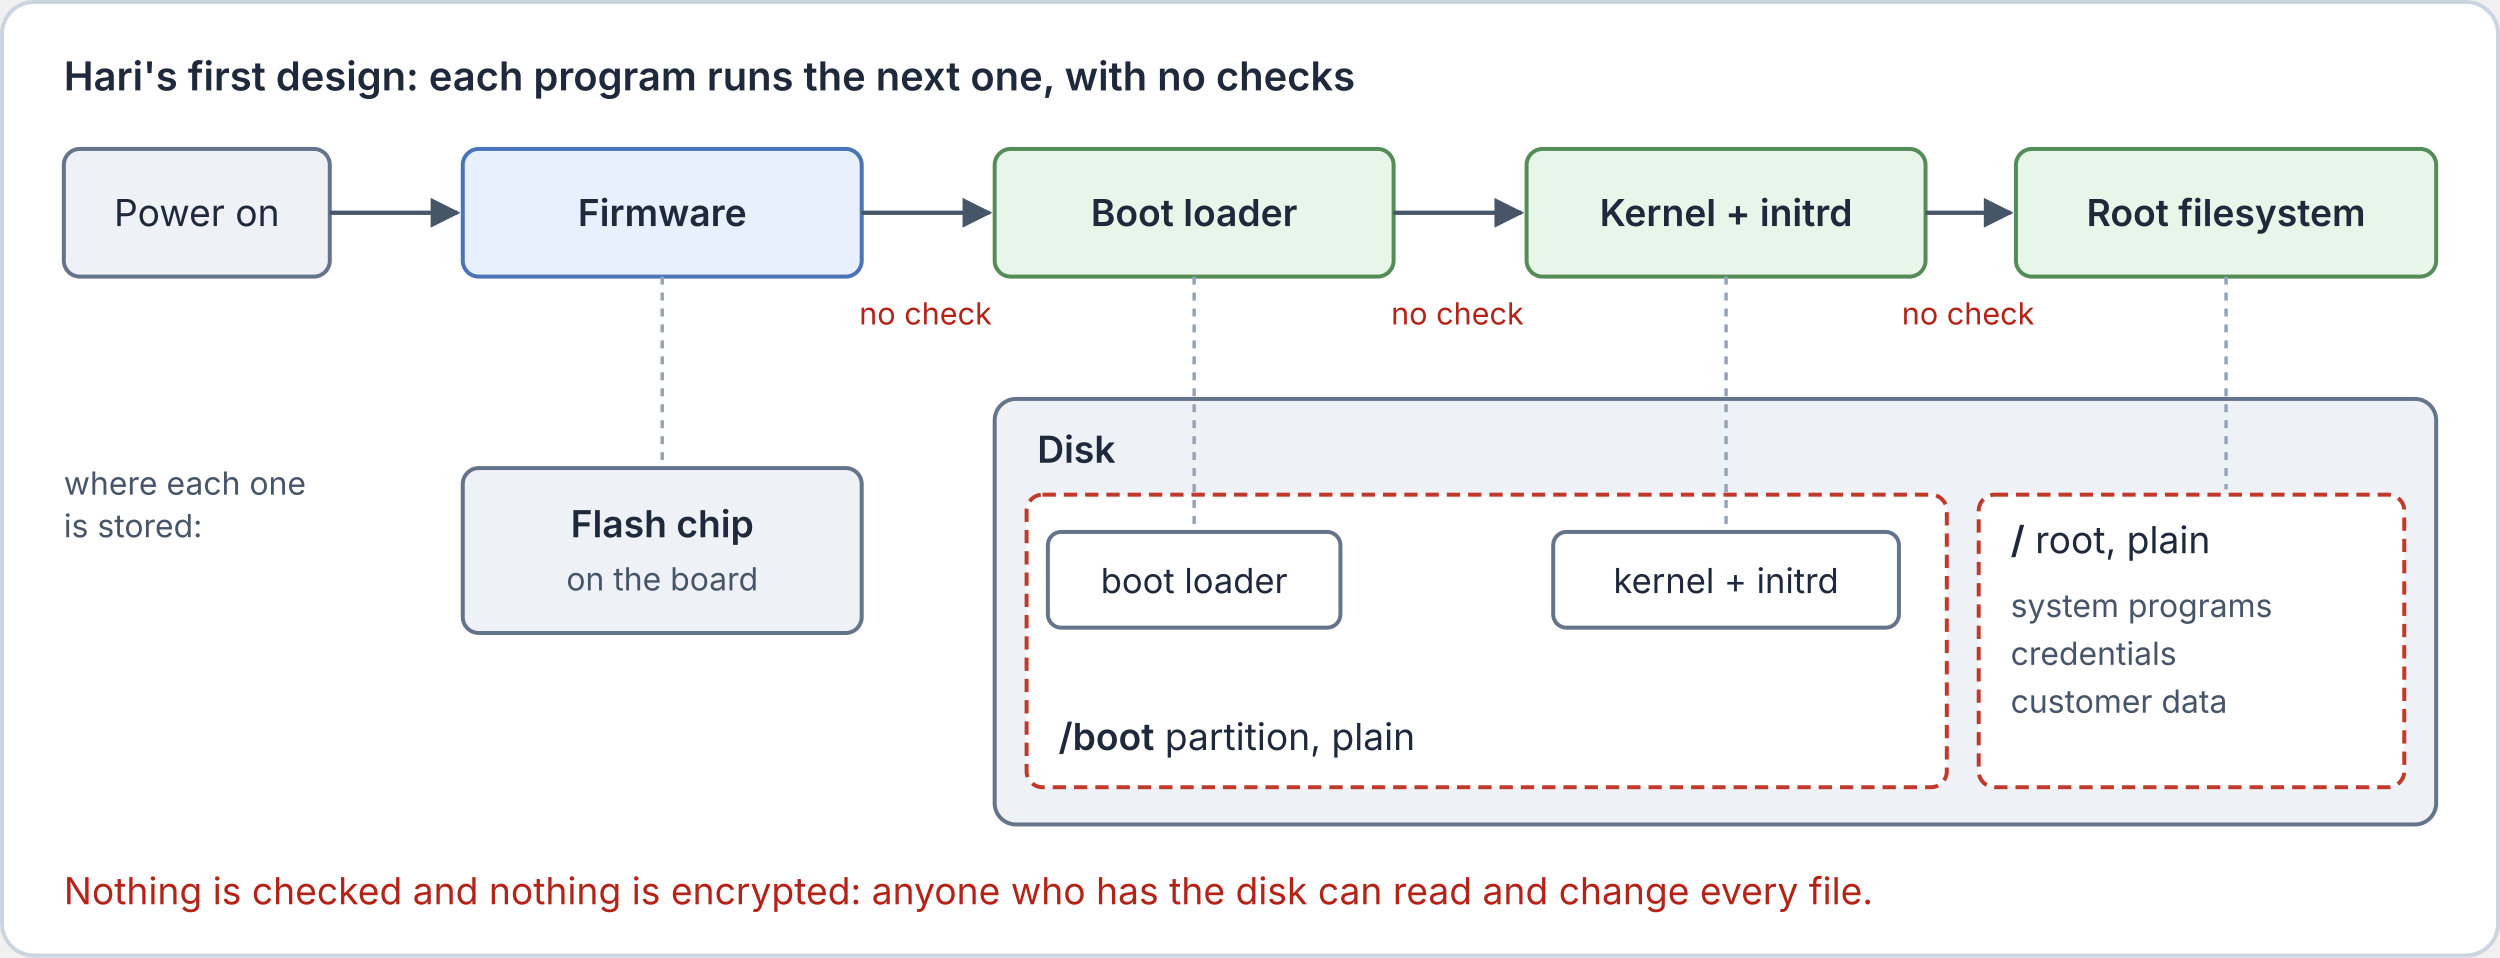
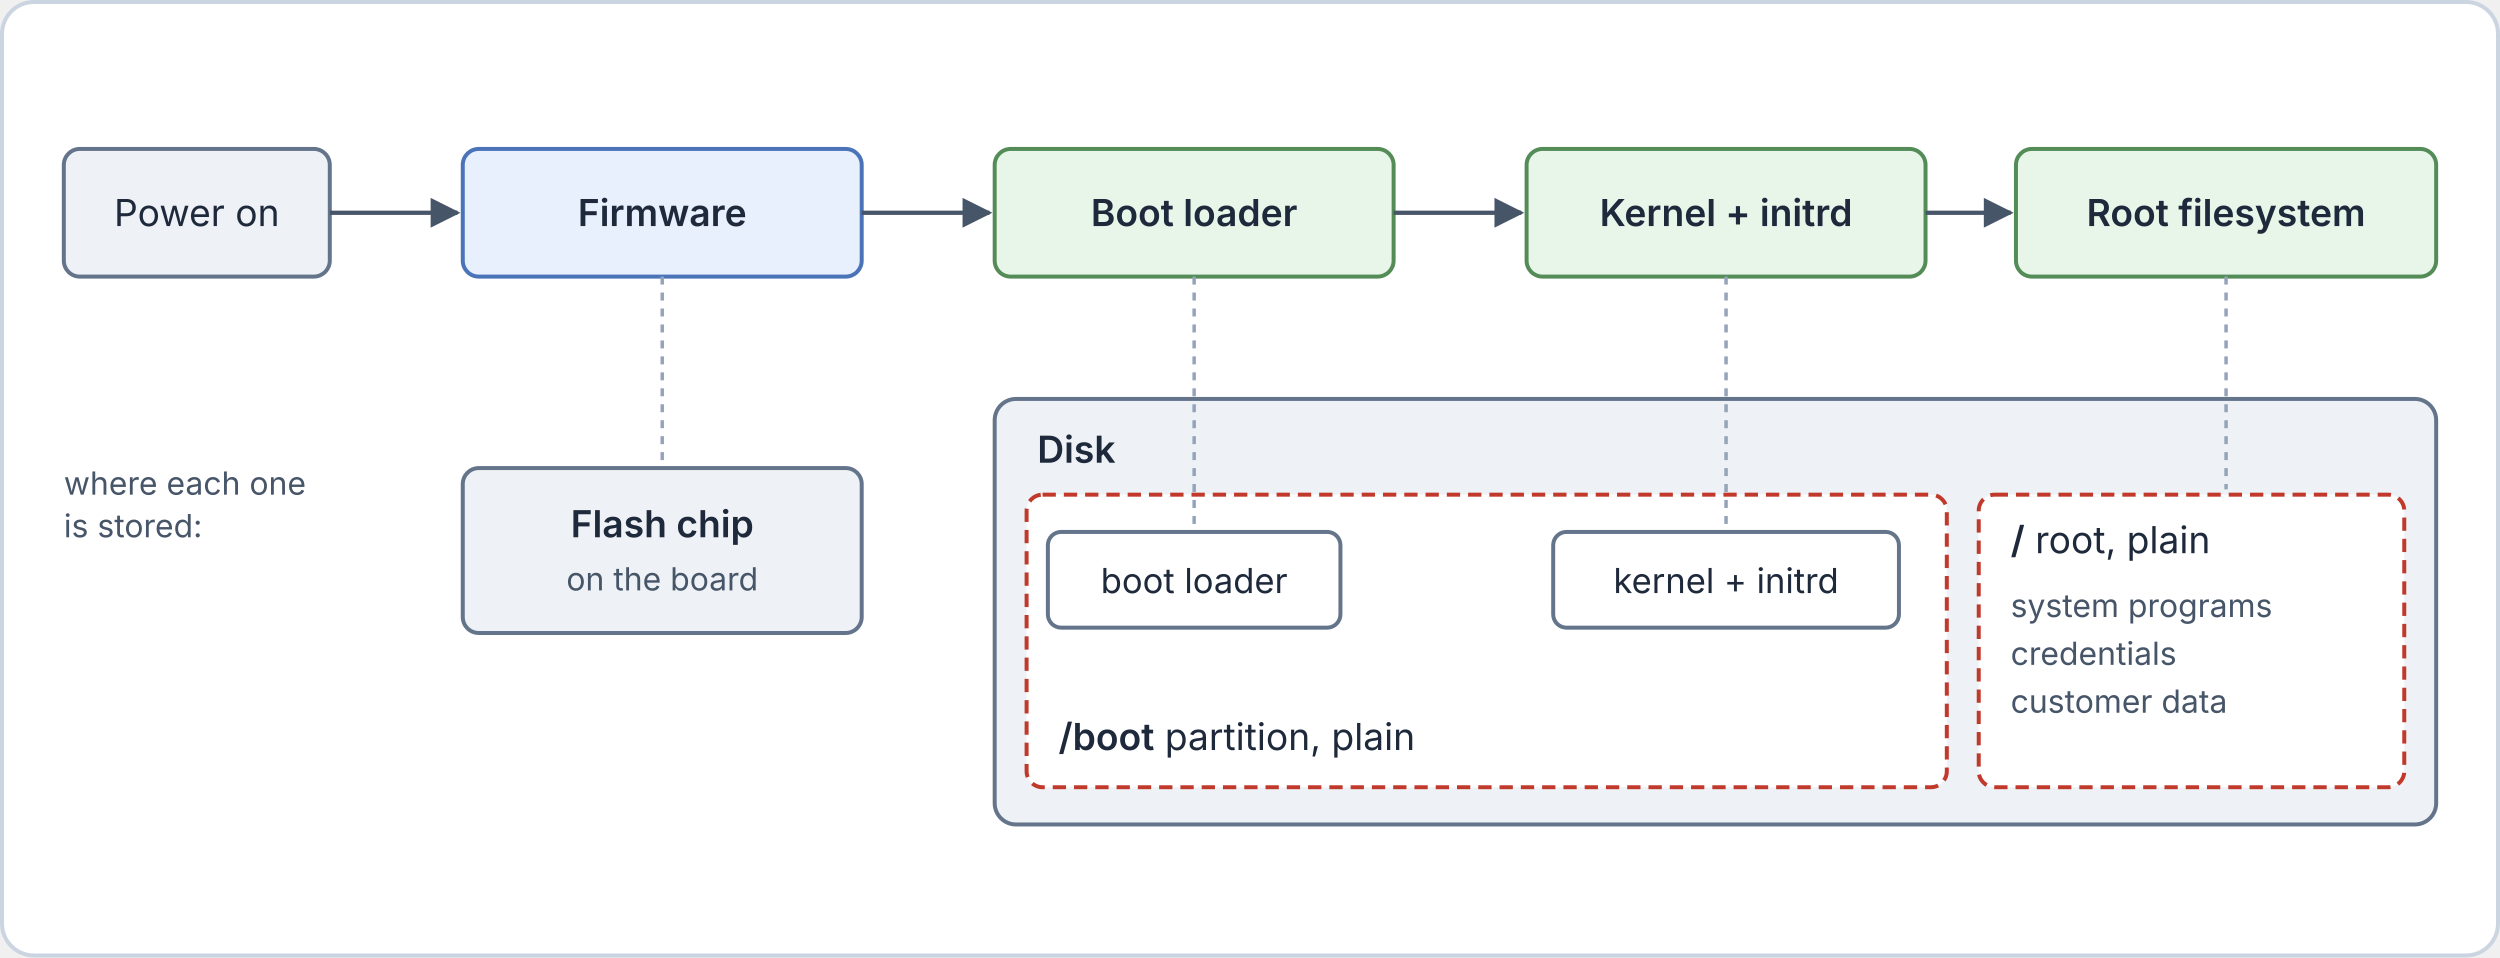
<svg xmlns="http://www.w3.org/2000/svg" viewBox="0 0 940 360" width="940" height="360">
  <style>
    text { font-family: Inter, "Segoe UI", Helvetica, Arial, sans-serif; font-size: 14px; fill: #1e293b; }
    .t { font-weight: 600; }
    .h { font-weight: 600; font-size: 15px; }
    .s { font-size: 12px; fill: #475569; }
    .c { text-anchor: middle; }
    .red { fill: #b42318; }
    rect { stroke-width: 1.5; }
    .bg { fill: #ffffff; stroke: #cbd5e1; }
    .hw { fill: #eef2f6; stroke: #64748b; }
    .fw { fill: #e8f0fe; stroke: #4a73b8; }
    .os { fill: #e8f5e9; stroke: #548c58; }
    .w { fill: #ffffff; stroke: #64748b; }
    .plainp { fill: #ffffff; stroke: #c0392b; stroke-dasharray: 5 3; }
    .ar { stroke: #475569; stroke-width: 1.6; fill: none; marker-end: url(#a); }
    .link { stroke: #94a3b8; stroke-width: 1.3; fill: none; stroke-dasharray: 3 3; }
    .nc { font-size: 11.5px; fill: #b42318; text-anchor: middle; }
  </style>
  <defs>
    <marker id="a" viewBox="0 0 10 10" refX="9" refY="5" markerWidth="7" markerHeight="7" orient="auto">
      <path d="M0,0 L10,5 L0,10 z" fill="#475569" />
    </marker>
  </defs>
  <rect class="bg" x="0.75" y="0.75" width="938.5" height="358.5" rx="12" />
-   <text class="h" x="24" y="34">Hari's first design: each program runs the next one, with no checks</text>
  <rect class="hw" x="24" y="56" width="100" height="48" rx="6" />
  <text class="c" x="74" y="85">Power on</text>
  <path class="ar" d="M124,80 H172" />
  <rect class="fw" x="174" y="56" width="150" height="48" rx="6" />
  <text class="c t" x="249" y="85">Firmware</text>
  <path class="ar" d="M324,80 H372" />
-   <text class="nc" x="348" y="122">no check</text>
  <rect class="os" x="374" y="56" width="150" height="48" rx="6" />
  <text class="c t" x="449" y="85">Boot loader</text>
  <path class="ar" d="M524,80 H572" />
-   <text class="nc" x="548" y="122">no check</text>
  <rect class="os" x="574" y="56" width="150" height="48" rx="6" />
  <text class="c t" x="649" y="85">Kernel + initrd</text>
  <path class="ar" d="M724,80 H756" />
-   <text class="nc" x="740" y="122">no check</text>
  <rect class="os" x="758" y="56" width="158" height="48" rx="6" />
  <text class="c t" x="837" y="85">Root filesystem</text>
  <text class="s" x="24" y="186">where each one</text>
  <text class="s" x="24" y="202">is stored:</text>
  <rect class="hw" x="174" y="176" width="150" height="62" rx="6" />
  <text class="c t" x="249" y="202">Flash chip</text>
  <text class="c s" x="249" y="222">on the board</text>
  <path class="link" d="M249,104 V174" />
  <rect class="hw" x="374" y="150" width="542" height="160" rx="8" />
  <text class="t" x="390" y="174">Disk</text>
  <rect class="plainp" x="386" y="186" width="346" height="110" rx="6" />
  <text x="398" y="282">
    <tspan class="t">/boot</tspan> partition, plain</text>
  <rect class="w" x="394" y="200" width="110" height="36" rx="5" />
  <text class="c" x="449" y="223" style="font-size:13px">boot loader</text>
  <rect class="w" x="584" y="200" width="130" height="36" rx="5" />
  <text class="c" x="649" y="223" style="font-size:13px">kernel + initrd</text>
  <rect class="plainp" x="744" y="186" width="160" height="110" rx="6" />
  <text x="756" y="208">
    <tspan class="t">/</tspan> root, plain</text>
  <text class="s" x="756" y="232">system programs</text>
  <text class="s" x="756" y="250">credentials</text>
  <text class="s" x="756" y="268">customer data</text>
  <path class="link" d="M449,104 V198" />
  <path class="link" d="M649,104 V198" />
  <path class="link" d="M837,104 V184" />
-   <text class="red" x="24" y="340">Nothing is checked and nothing is encrypted: anyone who has the disk can read and change every file.</text>
</svg>
